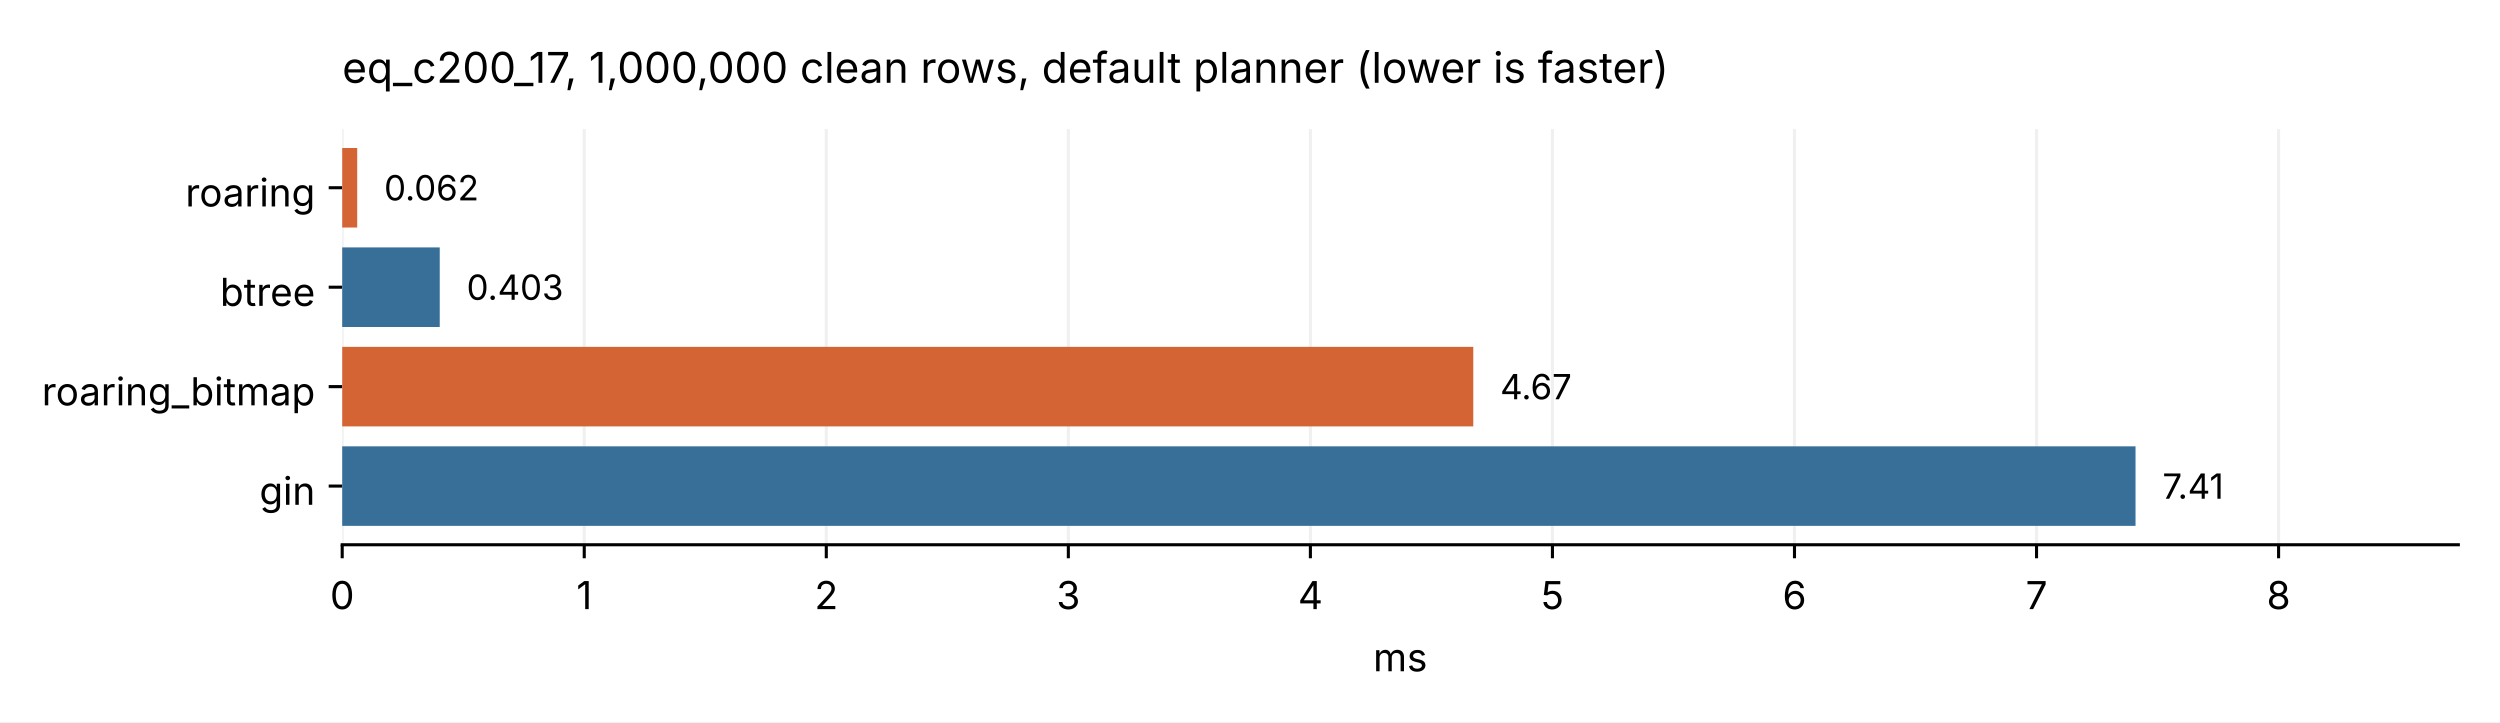
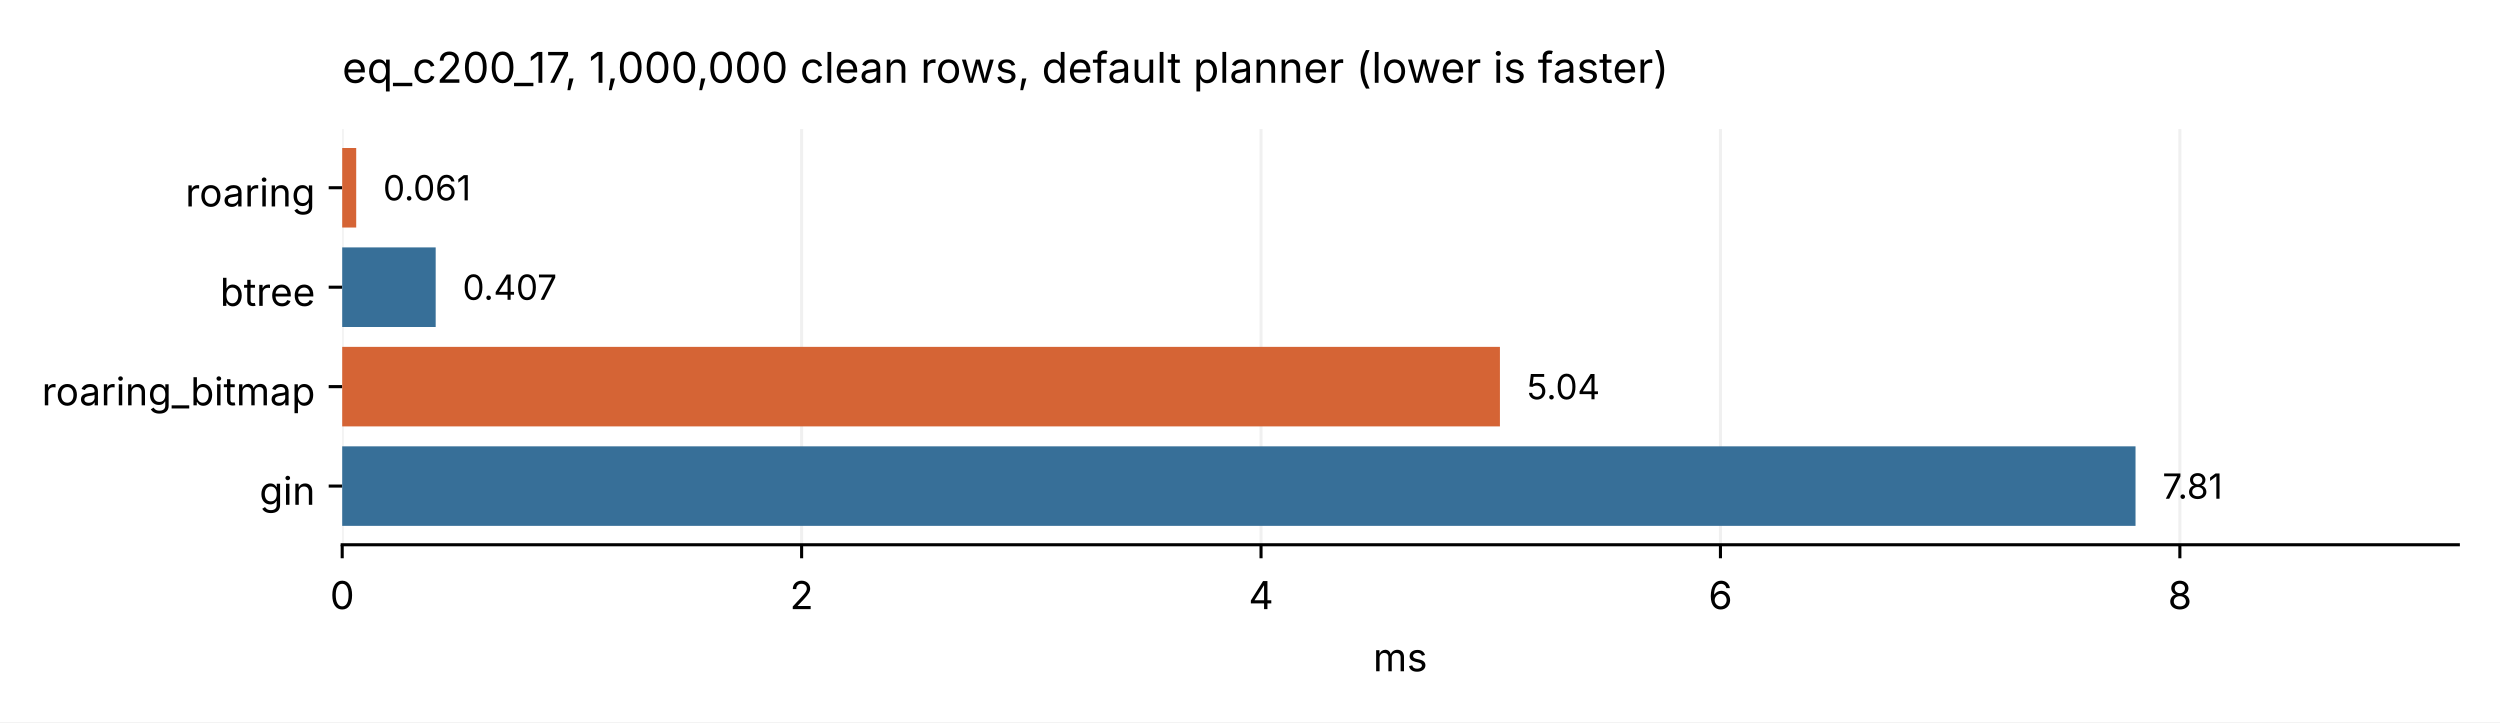
<svg xmlns="http://www.w3.org/2000/svg" xmlns:xlink="http://www.w3.org/1999/xlink" width="648pt" height="187.2pt" viewBox="0 0 648 187.2" version="1.1">
  <defs>
    <style type="text/css">*{stroke-linejoin: round; stroke-linecap: butt}</style>
  </defs>
  <g id="figure_1">
    <g id="patch_1">
      <path d="M 0 187.2  L 648 187.2  L 648 0  L 0 0  z " style="fill: #ffffff" />
    </g>
    <g id="axes_1">
      <g id="patch_2">
        <path d="M 88.698 141.201  L 637.2 141.201  L 637.2 33.456  L 88.698 33.456  z " style="fill: #ffffff" />
      </g>
      <g id="matplotlib.axis_1">
        <g id="xtick_1">
          <g id="line2d_1">
            <path d="M 88.698 141.201  L 88.698 33.456  " clip-path="url(#p00c1dcef41)" style="fill: none; stroke: #b0b0b0; stroke-opacity: 0.18; stroke-width: 0.8; stroke-linecap: square" />
          </g>
          <g id="line2d_2">
            <defs>
              <path id="meeb2cfa0ea" d="M 0 0  L 0 3.5  " style="stroke: #000000; stroke-width: 0.8" />
            </defs>
            <g>
              <use xlink:href="#meeb2cfa0ea" x="88.698" y="141.201" style="stroke: #000000; stroke-width: 0.8" />
            </g>
          </g>
          <g id="text_1">
            <text style="font-size: 10px; font-family: 'Inter', 'DejaVu Sans', 'Bitstream Vera Sans', 'Computer Modern Sans Serif', 'Lucida Grande', 'Verdana', 'Geneva', 'Lucid', 'Arial', 'Helvetica', 'Avant Garde', sans-serif; text-anchor: middle" x="88.698" y="157.888" transform="rotate(-0 88.6975 157.8883)">0</text>
          </g>
        </g>
        <g id="xtick_2">
          <g id="line2d_3">
-             <path d="M 151.436 141.201  L 151.436 33.456  " clip-path="url(#p00c1dcef41)" style="fill: none; stroke: #b0b0b0; stroke-opacity: 0.18; stroke-width: 0.8; stroke-linecap: square" />
+             <path d="M 207.778 141.201  L 207.778 33.456  " clip-path="url(#p00c1dcef41)" style="fill: none; stroke: #b0b0b0; stroke-opacity: 0.18; stroke-width: 0.8; stroke-linecap: square" />
          </g>
          <g id="line2d_4">
            <g>
-               <use xlink:href="#meeb2cfa0ea" x="151.436" y="141.201" style="stroke: #000000; stroke-width: 0.8" />
+               <use xlink:href="#meeb2cfa0ea" x="207.778" y="141.201" style="stroke: #000000; stroke-width: 0.8" />
            </g>
          </g>
          <g id="text_2">
-             <text style="font-size: 10px; font-family: 'Inter', 'DejaVu Sans', 'Bitstream Vera Sans', 'Computer Modern Sans Serif', 'Lucida Grande', 'Verdana', 'Geneva', 'Lucid', 'Arial', 'Helvetica', 'Avant Garde', sans-serif; text-anchor: middle" x="151.436" y="157.888" transform="rotate(-0 151.4364 157.8883)">1</text>
+             <text style="font-size: 10px; font-family: 'Inter', 'DejaVu Sans', 'Bitstream Vera Sans', 'Computer Modern Sans Serif', 'Lucida Grande', 'Verdana', 'Geneva', 'Lucid', 'Arial', 'Helvetica', 'Avant Garde', sans-serif; text-anchor: middle" x="207.778" y="157.888" transform="rotate(-0 207.7785 157.8883)">2</text>
          </g>
        </g>
        <g id="xtick_3">
          <g id="line2d_5">
-             <path d="M 214.175 141.201  L 214.175 33.456  " clip-path="url(#p00c1dcef41)" style="fill: none; stroke: #b0b0b0; stroke-opacity: 0.18; stroke-width: 0.8; stroke-linecap: square" />
+             <path d="M 326.859 141.201  L 326.859 33.456  " clip-path="url(#p00c1dcef41)" style="fill: none; stroke: #b0b0b0; stroke-opacity: 0.18; stroke-width: 0.8; stroke-linecap: square" />
          </g>
          <g id="line2d_6">
            <g>
-               <use xlink:href="#meeb2cfa0ea" x="214.175" y="141.201" style="stroke: #000000; stroke-width: 0.8" />
+               <use xlink:href="#meeb2cfa0ea" x="326.859" y="141.201" style="stroke: #000000; stroke-width: 0.8" />
            </g>
          </g>
          <g id="text_3">
-             <text style="font-size: 10px; font-family: 'Inter', 'DejaVu Sans', 'Bitstream Vera Sans', 'Computer Modern Sans Serif', 'Lucida Grande', 'Verdana', 'Geneva', 'Lucid', 'Arial', 'Helvetica', 'Avant Garde', sans-serif; text-anchor: middle" x="214.175" y="157.888" transform="rotate(-0 214.1753 157.8883)">2</text>
+             <text style="font-size: 10px; font-family: 'Inter', 'DejaVu Sans', 'Bitstream Vera Sans', 'Computer Modern Sans Serif', 'Lucida Grande', 'Verdana', 'Geneva', 'Lucid', 'Arial', 'Helvetica', 'Avant Garde', sans-serif; text-anchor: middle" x="326.859" y="157.888" transform="rotate(-0 326.8595 157.8883)">4</text>
          </g>
        </g>
        <g id="xtick_4">
          <g id="line2d_7">
-             <path d="M 276.914 141.201  L 276.914 33.456  " clip-path="url(#p00c1dcef41)" style="fill: none; stroke: #b0b0b0; stroke-opacity: 0.18; stroke-width: 0.8; stroke-linecap: square" />
+             <path d="M 445.94 141.201  L 445.94 33.456  " clip-path="url(#p00c1dcef41)" style="fill: none; stroke: #b0b0b0; stroke-opacity: 0.18; stroke-width: 0.8; stroke-linecap: square" />
          </g>
          <g id="line2d_8">
            <g>
-               <use xlink:href="#meeb2cfa0ea" x="276.914" y="141.201" style="stroke: #000000; stroke-width: 0.8" />
+               <use xlink:href="#meeb2cfa0ea" x="445.94" y="141.201" style="stroke: #000000; stroke-width: 0.8" />
            </g>
          </g>
          <g id="text_4">
-             <text style="font-size: 10px; font-family: 'Inter', 'DejaVu Sans', 'Bitstream Vera Sans', 'Computer Modern Sans Serif', 'Lucida Grande', 'Verdana', 'Geneva', 'Lucid', 'Arial', 'Helvetica', 'Avant Garde', sans-serif; text-anchor: middle" x="276.914" y="157.888" transform="rotate(-0 276.9142 157.8883)">3</text>
+             <text style="font-size: 10px; font-family: 'Inter', 'DejaVu Sans', 'Bitstream Vera Sans', 'Computer Modern Sans Serif', 'Lucida Grande', 'Verdana', 'Geneva', 'Lucid', 'Arial', 'Helvetica', 'Avant Garde', sans-serif; text-anchor: middle" x="445.94" y="157.888" transform="rotate(-0 445.9405 157.8883)">6</text>
          </g>
        </g>
        <g id="xtick_5">
          <g id="line2d_9">
-             <path d="M 339.653 141.201  L 339.653 33.456  " clip-path="url(#p00c1dcef41)" style="fill: none; stroke: #b0b0b0; stroke-opacity: 0.18; stroke-width: 0.8; stroke-linecap: square" />
+             <path d="M 565.021 141.201  L 565.021 33.456  " clip-path="url(#p00c1dcef41)" style="fill: none; stroke: #b0b0b0; stroke-opacity: 0.18; stroke-width: 0.8; stroke-linecap: square" />
          </g>
          <g id="line2d_10">
            <g>
-               <use xlink:href="#meeb2cfa0ea" x="339.653" y="141.201" style="stroke: #000000; stroke-width: 0.8" />
+               <use xlink:href="#meeb2cfa0ea" x="565.021" y="141.201" style="stroke: #000000; stroke-width: 0.8" />
            </g>
          </g>
          <g id="text_5">
-             <text style="font-size: 10px; font-family: 'Inter', 'DejaVu Sans', 'Bitstream Vera Sans', 'Computer Modern Sans Serif', 'Lucida Grande', 'Verdana', 'Geneva', 'Lucid', 'Arial', 'Helvetica', 'Avant Garde', sans-serif; text-anchor: middle" x="339.653" y="157.888" transform="rotate(-0 339.6532 157.8883)">4</text>
+             <text style="font-size: 10px; font-family: 'Inter', 'DejaVu Sans', 'Bitstream Vera Sans', 'Computer Modern Sans Serif', 'Lucida Grande', 'Verdana', 'Geneva', 'Lucid', 'Arial', 'Helvetica', 'Avant Garde', sans-serif; text-anchor: middle" x="565.021" y="157.888" transform="rotate(-0 565.0214 157.8883)">8</text>
          </g>
        </g>
-         <g id="xtick_6">
-           <g id="line2d_11">
-             <path d="M 402.392 141.201  L 402.392 33.456  " clip-path="url(#p00c1dcef41)" style="fill: none; stroke: #b0b0b0; stroke-opacity: 0.18; stroke-width: 0.8; stroke-linecap: square" />
-           </g>
-           <g id="line2d_12">
-             <g>
-               <use xlink:href="#meeb2cfa0ea" x="402.392" y="141.201" style="stroke: #000000; stroke-width: 0.8" />
-             </g>
-           </g>
-           <g id="text_6">
-             <text style="font-size: 10px; font-family: 'Inter', 'DejaVu Sans', 'Bitstream Vera Sans', 'Computer Modern Sans Serif', 'Lucida Grande', 'Verdana', 'Geneva', 'Lucid', 'Arial', 'Helvetica', 'Avant Garde', sans-serif; text-anchor: middle" x="402.392" y="157.888" transform="rotate(-0 402.3921 157.8883)">5</text>
-           </g>
-         </g>
-         <g id="xtick_7">
-           <g id="line2d_13">
-             <path d="M 465.131 141.201  L 465.131 33.456  " clip-path="url(#p00c1dcef41)" style="fill: none; stroke: #b0b0b0; stroke-opacity: 0.18; stroke-width: 0.8; stroke-linecap: square" />
-           </g>
-           <g id="line2d_14">
-             <g>
-               <use xlink:href="#meeb2cfa0ea" x="465.131" y="141.201" style="stroke: #000000; stroke-width: 0.8" />
-             </g>
-           </g>
-           <g id="text_7">
-             <text style="font-size: 10px; font-family: 'Inter', 'DejaVu Sans', 'Bitstream Vera Sans', 'Computer Modern Sans Serif', 'Lucida Grande', 'Verdana', 'Geneva', 'Lucid', 'Arial', 'Helvetica', 'Avant Garde', sans-serif; text-anchor: middle" x="465.131" y="157.888" transform="rotate(-0 465.131 157.8883)">6</text>
-           </g>
-         </g>
-         <g id="xtick_8">
-           <g id="line2d_15">
-             <path d="M 527.87 141.201  L 527.87 33.456  " clip-path="url(#p00c1dcef41)" style="fill: none; stroke: #b0b0b0; stroke-opacity: 0.18; stroke-width: 0.8; stroke-linecap: square" />
-           </g>
-           <g id="line2d_16">
-             <g>
-               <use xlink:href="#meeb2cfa0ea" x="527.87" y="141.201" style="stroke: #000000; stroke-width: 0.8" />
-             </g>
-           </g>
-           <g id="text_8">
-             <text style="font-size: 10px; font-family: 'Inter', 'DejaVu Sans', 'Bitstream Vera Sans', 'Computer Modern Sans Serif', 'Lucida Grande', 'Verdana', 'Geneva', 'Lucid', 'Arial', 'Helvetica', 'Avant Garde', sans-serif; text-anchor: middle" x="527.87" y="157.888" transform="rotate(-0 527.8699 157.8883)">7</text>
-           </g>
-         </g>
-         <g id="xtick_9">
-           <g id="line2d_17">
-             <path d="M 590.609 141.201  L 590.609 33.456  " clip-path="url(#p00c1dcef41)" style="fill: none; stroke: #b0b0b0; stroke-opacity: 0.18; stroke-width: 0.8; stroke-linecap: square" />
-           </g>
-           <g id="line2d_18">
-             <g>
-               <use xlink:href="#meeb2cfa0ea" x="590.609" y="141.201" style="stroke: #000000; stroke-width: 0.8" />
-             </g>
-           </g>
-           <g id="text_9">
-             <text style="font-size: 10px; font-family: 'Inter', 'DejaVu Sans', 'Bitstream Vera Sans', 'Computer Modern Sans Serif', 'Lucida Grande', 'Verdana', 'Geneva', 'Lucid', 'Arial', 'Helvetica', 'Avant Garde', sans-serif; text-anchor: middle" x="590.609" y="157.888" transform="rotate(-0 590.6088 157.8883)">8</text>
-           </g>
-         </g>
-         <g id="text_10">
+         <g id="text_6">
          <text style="font-size: 10px; font-family: 'Inter', 'DejaVu Sans', 'Bitstream Vera Sans', 'Computer Modern Sans Serif', 'Lucida Grande', 'Verdana', 'Geneva', 'Lucid', 'Arial', 'Helvetica', 'Avant Garde', sans-serif; text-anchor: middle" x="362.949" y="173.988" transform="rotate(-0 362.9488 173.9879)">ms</text>
        </g>
      </g>
      <g id="matplotlib.axis_2">
        <g id="ytick_1">
-           <g id="line2d_19">
+           <g id="line2d_11">
            <defs>
              <path id="m12eaed48ea" d="M 0 0  L -3.5 0  " style="stroke: #000000; stroke-width: 0.8" />
            </defs>
            <g>
              <use xlink:href="#m12eaed48ea" x="88.698" y="48.664" style="stroke: #000000; stroke-width: 0.8" />
            </g>
          </g>
-           <g id="text_11">
+           <g id="text_7">
            <text style="font-size: 10px; font-family: 'Inter', 'DejaVu Sans', 'Bitstream Vera Sans', 'Computer Modern Sans Serif', 'Lucida Grande', 'Verdana', 'Geneva', 'Lucid', 'Arial', 'Helvetica', 'Avant Garde', sans-serif; text-anchor: end" x="81.698" y="53.508" transform="rotate(-0 81.6975 53.50796)">roaring</text>
          </g>
        </g>
        <g id="ytick_2">
-           <g id="line2d_20">
+           <g id="line2d_12">
            <g>
              <use xlink:href="#m12eaed48ea" x="88.698" y="74.44" style="stroke: #000000; stroke-width: 0.8" />
            </g>
          </g>
-           <g id="text_12">
+           <g id="text_8">
            <text style="font-size: 10px; font-family: 'Inter', 'DejaVu Sans', 'Bitstream Vera Sans', 'Computer Modern Sans Serif', 'Lucida Grande', 'Verdana', 'Geneva', 'Lucid', 'Arial', 'Helvetica', 'Avant Garde', sans-serif; text-anchor: end" x="81.698" y="79.284" transform="rotate(-0 81.6975 79.28416)">btree</text>
          </g>
        </g>
        <g id="ytick_3">
-           <g id="line2d_21">
+           <g id="line2d_13">
            <g>
              <use xlink:href="#m12eaed48ea" x="88.698" y="100.217" style="stroke: #000000; stroke-width: 0.8" />
            </g>
          </g>
-           <g id="text_13">
+           <g id="text_9">
            <text style="font-size: 10px; font-family: 'Inter', 'DejaVu Sans', 'Bitstream Vera Sans', 'Computer Modern Sans Serif', 'Lucida Grande', 'Verdana', 'Geneva', 'Lucid', 'Arial', 'Helvetica', 'Avant Garde', sans-serif; text-anchor: end" x="81.698" y="105.06" transform="rotate(-0 81.6975 105.0604)">roaring_bitmap</text>
          </g>
        </g>
        <g id="ytick_4">
-           <g id="line2d_22">
+           <g id="line2d_14">
            <g>
              <use xlink:href="#m12eaed48ea" x="88.698" y="125.993" style="stroke: #000000; stroke-width: 0.8" />
            </g>
          </g>
-           <g id="text_14">
+           <g id="text_10">
            <text style="font-size: 10px; font-family: 'Inter', 'DejaVu Sans', 'Bitstream Vera Sans', 'Computer Modern Sans Serif', 'Lucida Grande', 'Verdana', 'Geneva', 'Lucid', 'Arial', 'Helvetica', 'Avant Garde', sans-serif; text-anchor: end" x="81.698" y="130.837" transform="rotate(-0 81.6975 130.8366)">gin</text>
          </g>
        </g>
      </g>
      <g id="patch_3">
-         <path d="M 88.698 38.354  L 92.587 38.354  L 92.587 58.975  L 88.698 58.975  z " clip-path="url(#p00c1dcef41)" style="fill: #d56435" />
+         <path d="M 88.698 38.354  L 92.329 38.354  L 92.329 58.975  L 88.698 58.975  z " clip-path="url(#p00c1dcef41)" style="fill: #d56435" />
      </g>
      <g id="patch_4">
-         <path d="M 88.698 64.13  L 113.981 64.13  L 113.981 84.751  L 88.698 84.751  z " clip-path="url(#p00c1dcef41)" style="fill: #376f98" />
+         <path d="M 88.698 64.13  L 112.93 64.13  L 112.93 84.751  L 88.698 84.751  z " clip-path="url(#p00c1dcef41)" style="fill: #376f98" />
      </g>
      <g id="patch_5">
-         <path d="M 88.698 89.906  L 381.876 89.906  L 381.876 110.527  L 88.698 110.527  z " clip-path="url(#p00c1dcef41)" style="fill: #d56435" />
+         <path d="M 88.698 89.906  L 388.782 89.906  L 388.782 110.527  L 88.698 110.527  z " clip-path="url(#p00c1dcef41)" style="fill: #d56435" />
      </g>
      <g id="patch_6">
        <path d="M 88.698 115.682  L 553.53 115.682  L 553.53 136.303  L 88.698 136.303  z " clip-path="url(#p00c1dcef41)" style="fill: #376f98" />
      </g>
      <g id="patch_7">
        <path d="M 88.698 141.201  L 637.2 141.201  " style="fill: none; stroke: #000000; stroke-width: 0.8; stroke-linejoin: miter; stroke-linecap: square" />
      </g>
+       <g id="text_11">
+         <text style="font-size: 9px; font-family: 'Inter', 'DejaVu Sans', 'Bitstream Vera Sans', 'Computer Modern Sans Serif', 'Lucida Grande', 'Verdana', 'Geneva', 'Lucid', 'Arial', 'Helvetica', 'Avant Garde', sans-serif; text-anchor: start" x="99.302" y="51.938" transform="rotate(-0 99.30196 51.93814)">0.061</text>
+       </g>
+       <g id="text_12">
+         <text style="font-size: 9px; font-family: 'Inter', 'DejaVu Sans', 'Bitstream Vera Sans', 'Computer Modern Sans Serif', 'Lucida Grande', 'Verdana', 'Geneva', 'Lucid', 'Arial', 'Helvetica', 'Avant Garde', sans-serif; text-anchor: start" x="119.903" y="77.714" transform="rotate(-0 119.903 77.71434)">0.407</text>
+       </g>
+       <g id="text_13">
+         <text style="font-size: 9px; font-family: 'Inter', 'DejaVu Sans', 'Bitstream Vera Sans', 'Computer Modern Sans Serif', 'Lucida Grande', 'Verdana', 'Geneva', 'Lucid', 'Arial', 'Helvetica', 'Avant Garde', sans-serif; text-anchor: start" x="395.754" y="103.491" transform="rotate(-0 395.7541 103.4905)">5.04</text>
+       </g>
+       <g id="text_14">
+         <text style="font-size: 9px; font-family: 'Inter', 'DejaVu Sans', 'Bitstream Vera Sans', 'Computer Modern Sans Serif', 'Lucida Grande', 'Verdana', 'Geneva', 'Lucid', 'Arial', 'Helvetica', 'Avant Garde', sans-serif; text-anchor: start" x="560.503" y="129.267" transform="rotate(-0 560.5026 129.2667)">7.81</text>
+       </g>
      <g id="text_15">
-         <text style="font-size: 9px; font-family: 'Inter', 'DejaVu Sans', 'Bitstream Vera Sans', 'Computer Modern Sans Serif', 'Lucida Grande', 'Verdana', 'Geneva', 'Lucid', 'Arial', 'Helvetica', 'Avant Garde', sans-serif; text-anchor: start" x="99.56" y="51.938" transform="rotate(-0 99.5598 51.93814)">0.062</text>
-       </g>
-       <g id="text_16">
-         <text style="font-size: 9px; font-family: 'Inter', 'DejaVu Sans', 'Bitstream Vera Sans', 'Computer Modern Sans Serif', 'Lucida Grande', 'Verdana', 'Geneva', 'Lucid', 'Arial', 'Helvetica', 'Avant Garde', sans-serif; text-anchor: start" x="120.954" y="77.714" transform="rotate(-0 120.9538 77.71434)">0.403</text>
-       </g>
-       <g id="text_17">
-         <text style="font-size: 9px; font-family: 'Inter', 'DejaVu Sans', 'Bitstream Vera Sans', 'Computer Modern Sans Serif', 'Lucida Grande', 'Verdana', 'Geneva', 'Lucid', 'Arial', 'Helvetica', 'Avant Garde', sans-serif; text-anchor: start" x="388.849" y="103.491" transform="rotate(-0 388.8489 103.4905)">4.67</text>
-       </g>
-       <g id="text_18">
-         <text style="font-size: 9px; font-family: 'Inter', 'DejaVu Sans', 'Bitstream Vera Sans', 'Computer Modern Sans Serif', 'Lucida Grande', 'Verdana', 'Geneva', 'Lucid', 'Arial', 'Helvetica', 'Avant Garde', sans-serif; text-anchor: start" x="560.503" y="129.267" transform="rotate(-0 560.5026 129.2667)">7.41</text>
-       </g>
-       <g id="text_19">
        <text style="font-size: 11px; font-family: 'Inter', 'DejaVu Sans', 'Bitstream Vera Sans', 'Computer Modern Sans Serif', 'Lucida Grande', 'Verdana', 'Geneva', 'Lucid', 'Arial', 'Helvetica', 'Avant Garde', sans-serif; text-anchor: start" x="88.698" y="21.456" transform="rotate(-0 88.6975 21.45625)">eq_c200_17, 1,000,000 clean rows, default planner (lower is faster)</text>
      </g>
    </g>
  </g>
  <defs>
    <clipPath id="p00c1dcef41">
      <rect x="88.698" y="33.456" width="548.503" height="107.745" />
    </clipPath>
  </defs>
</svg>
